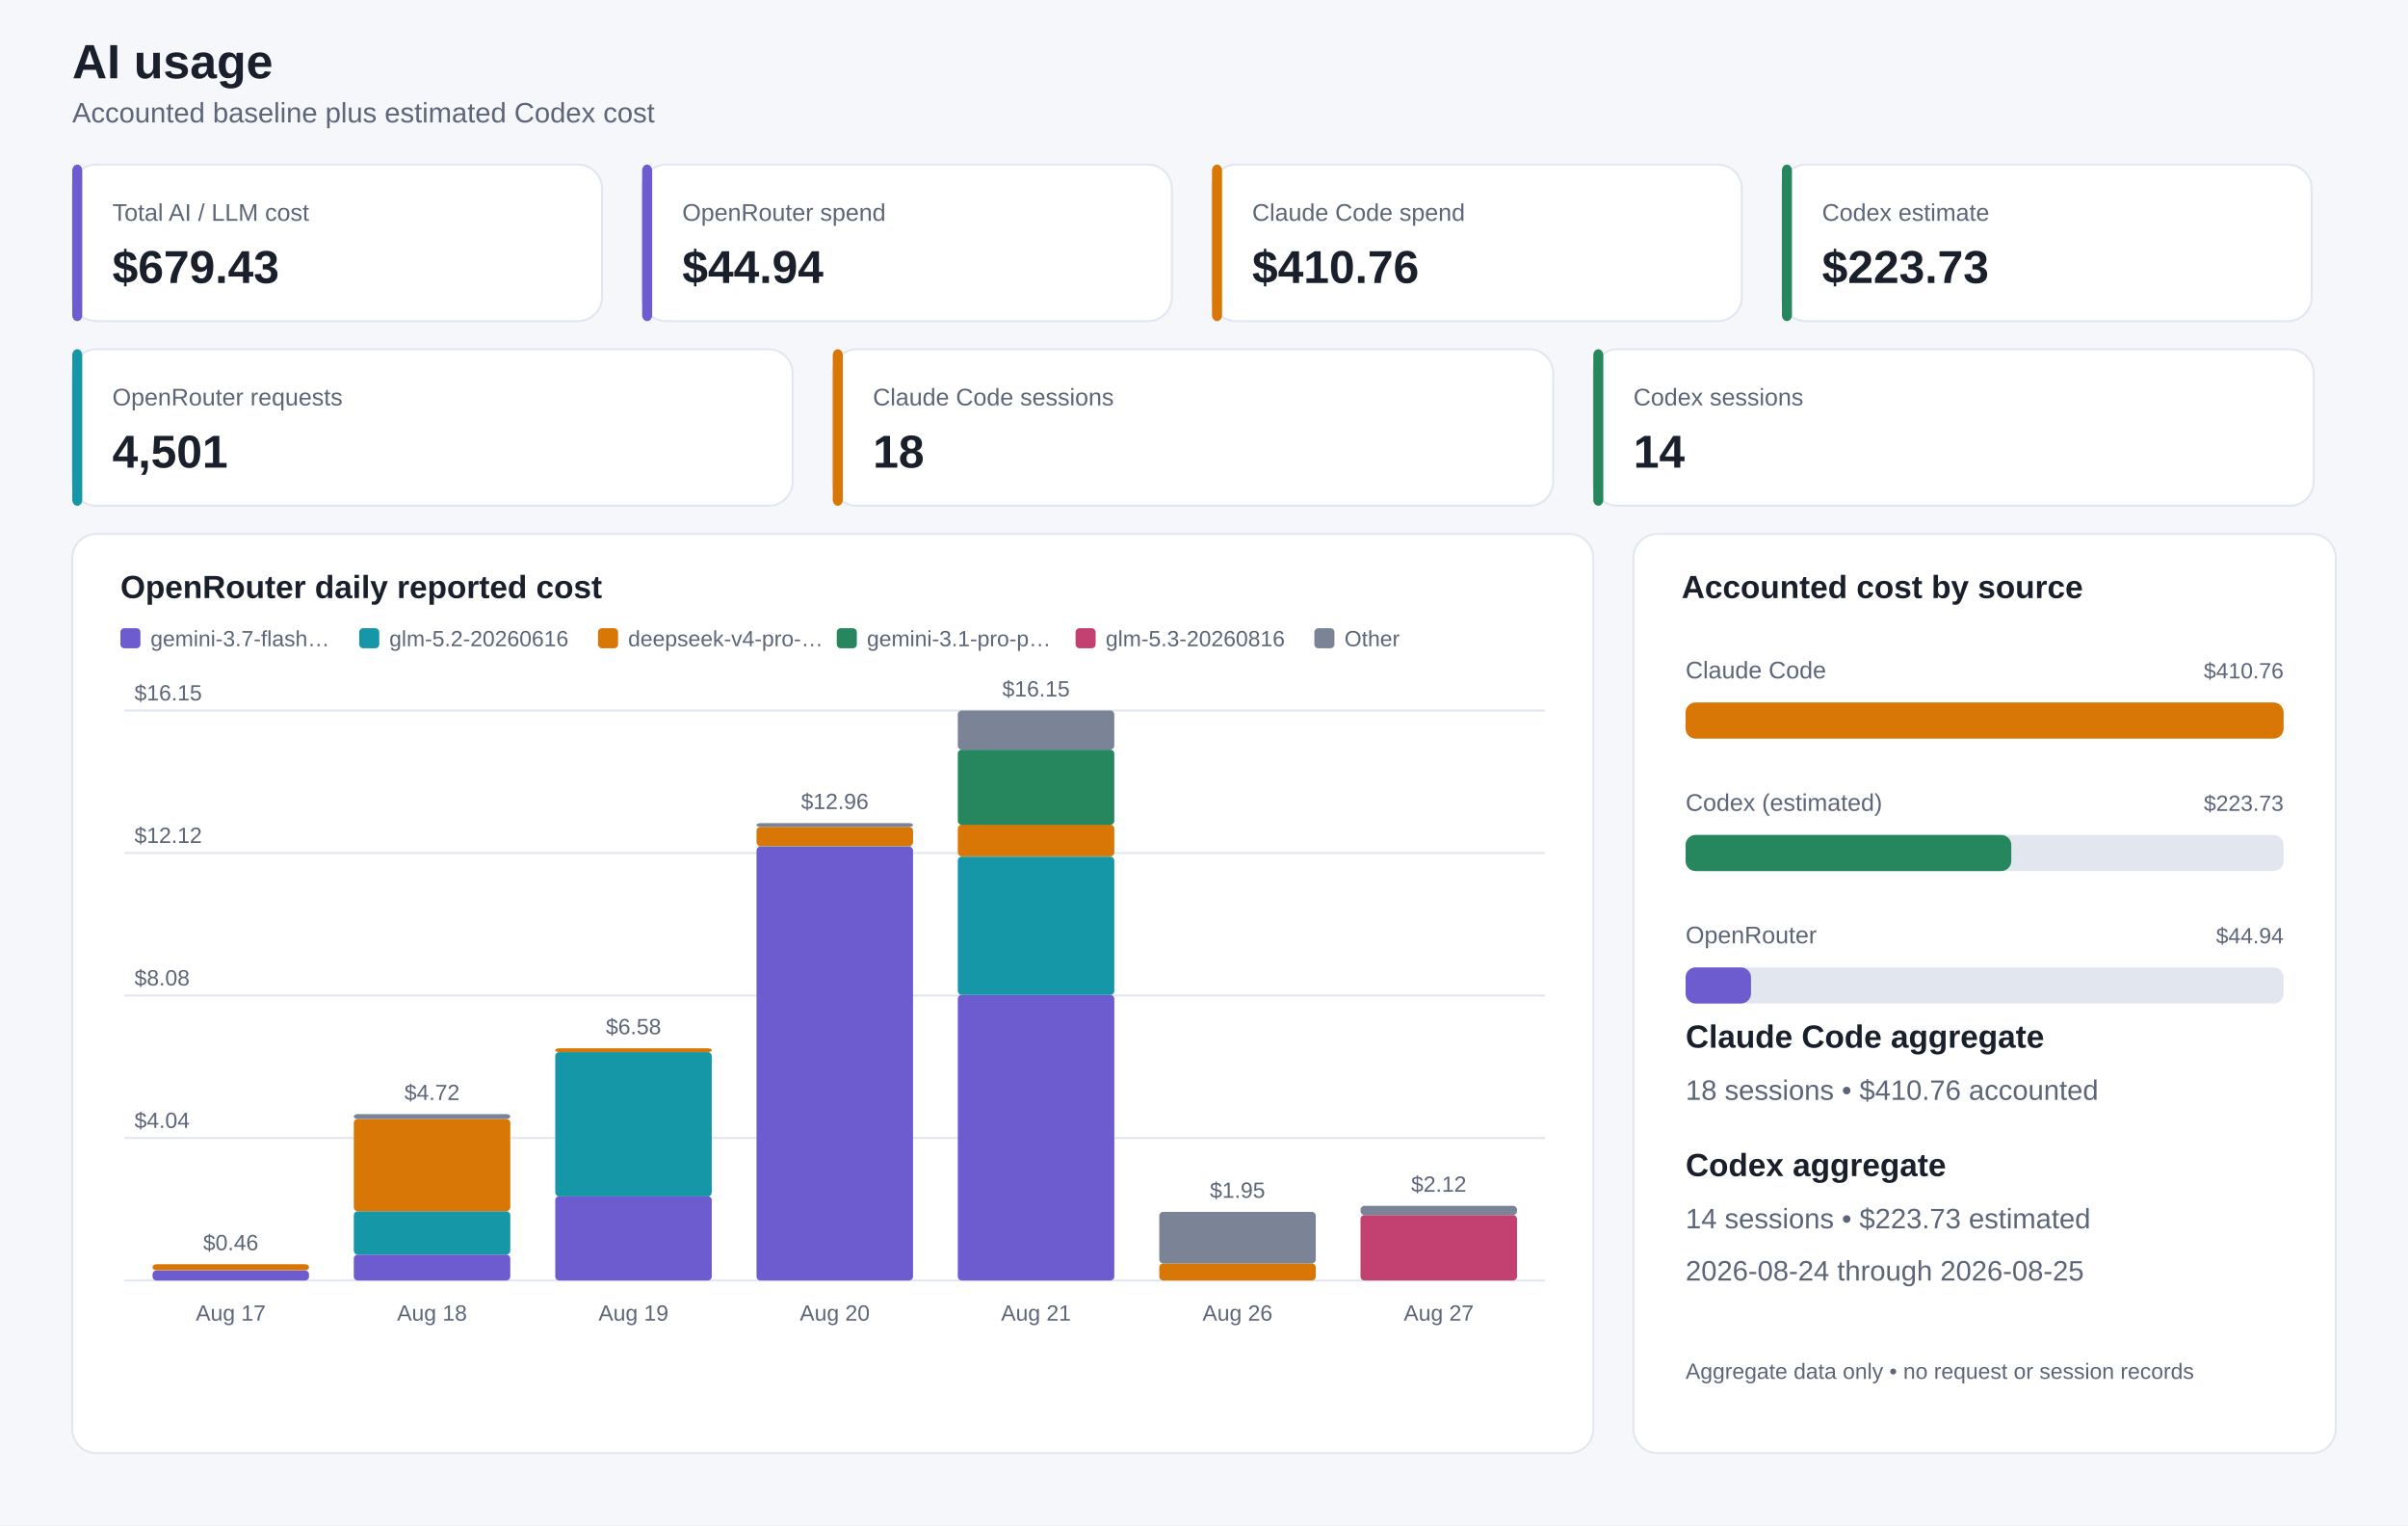
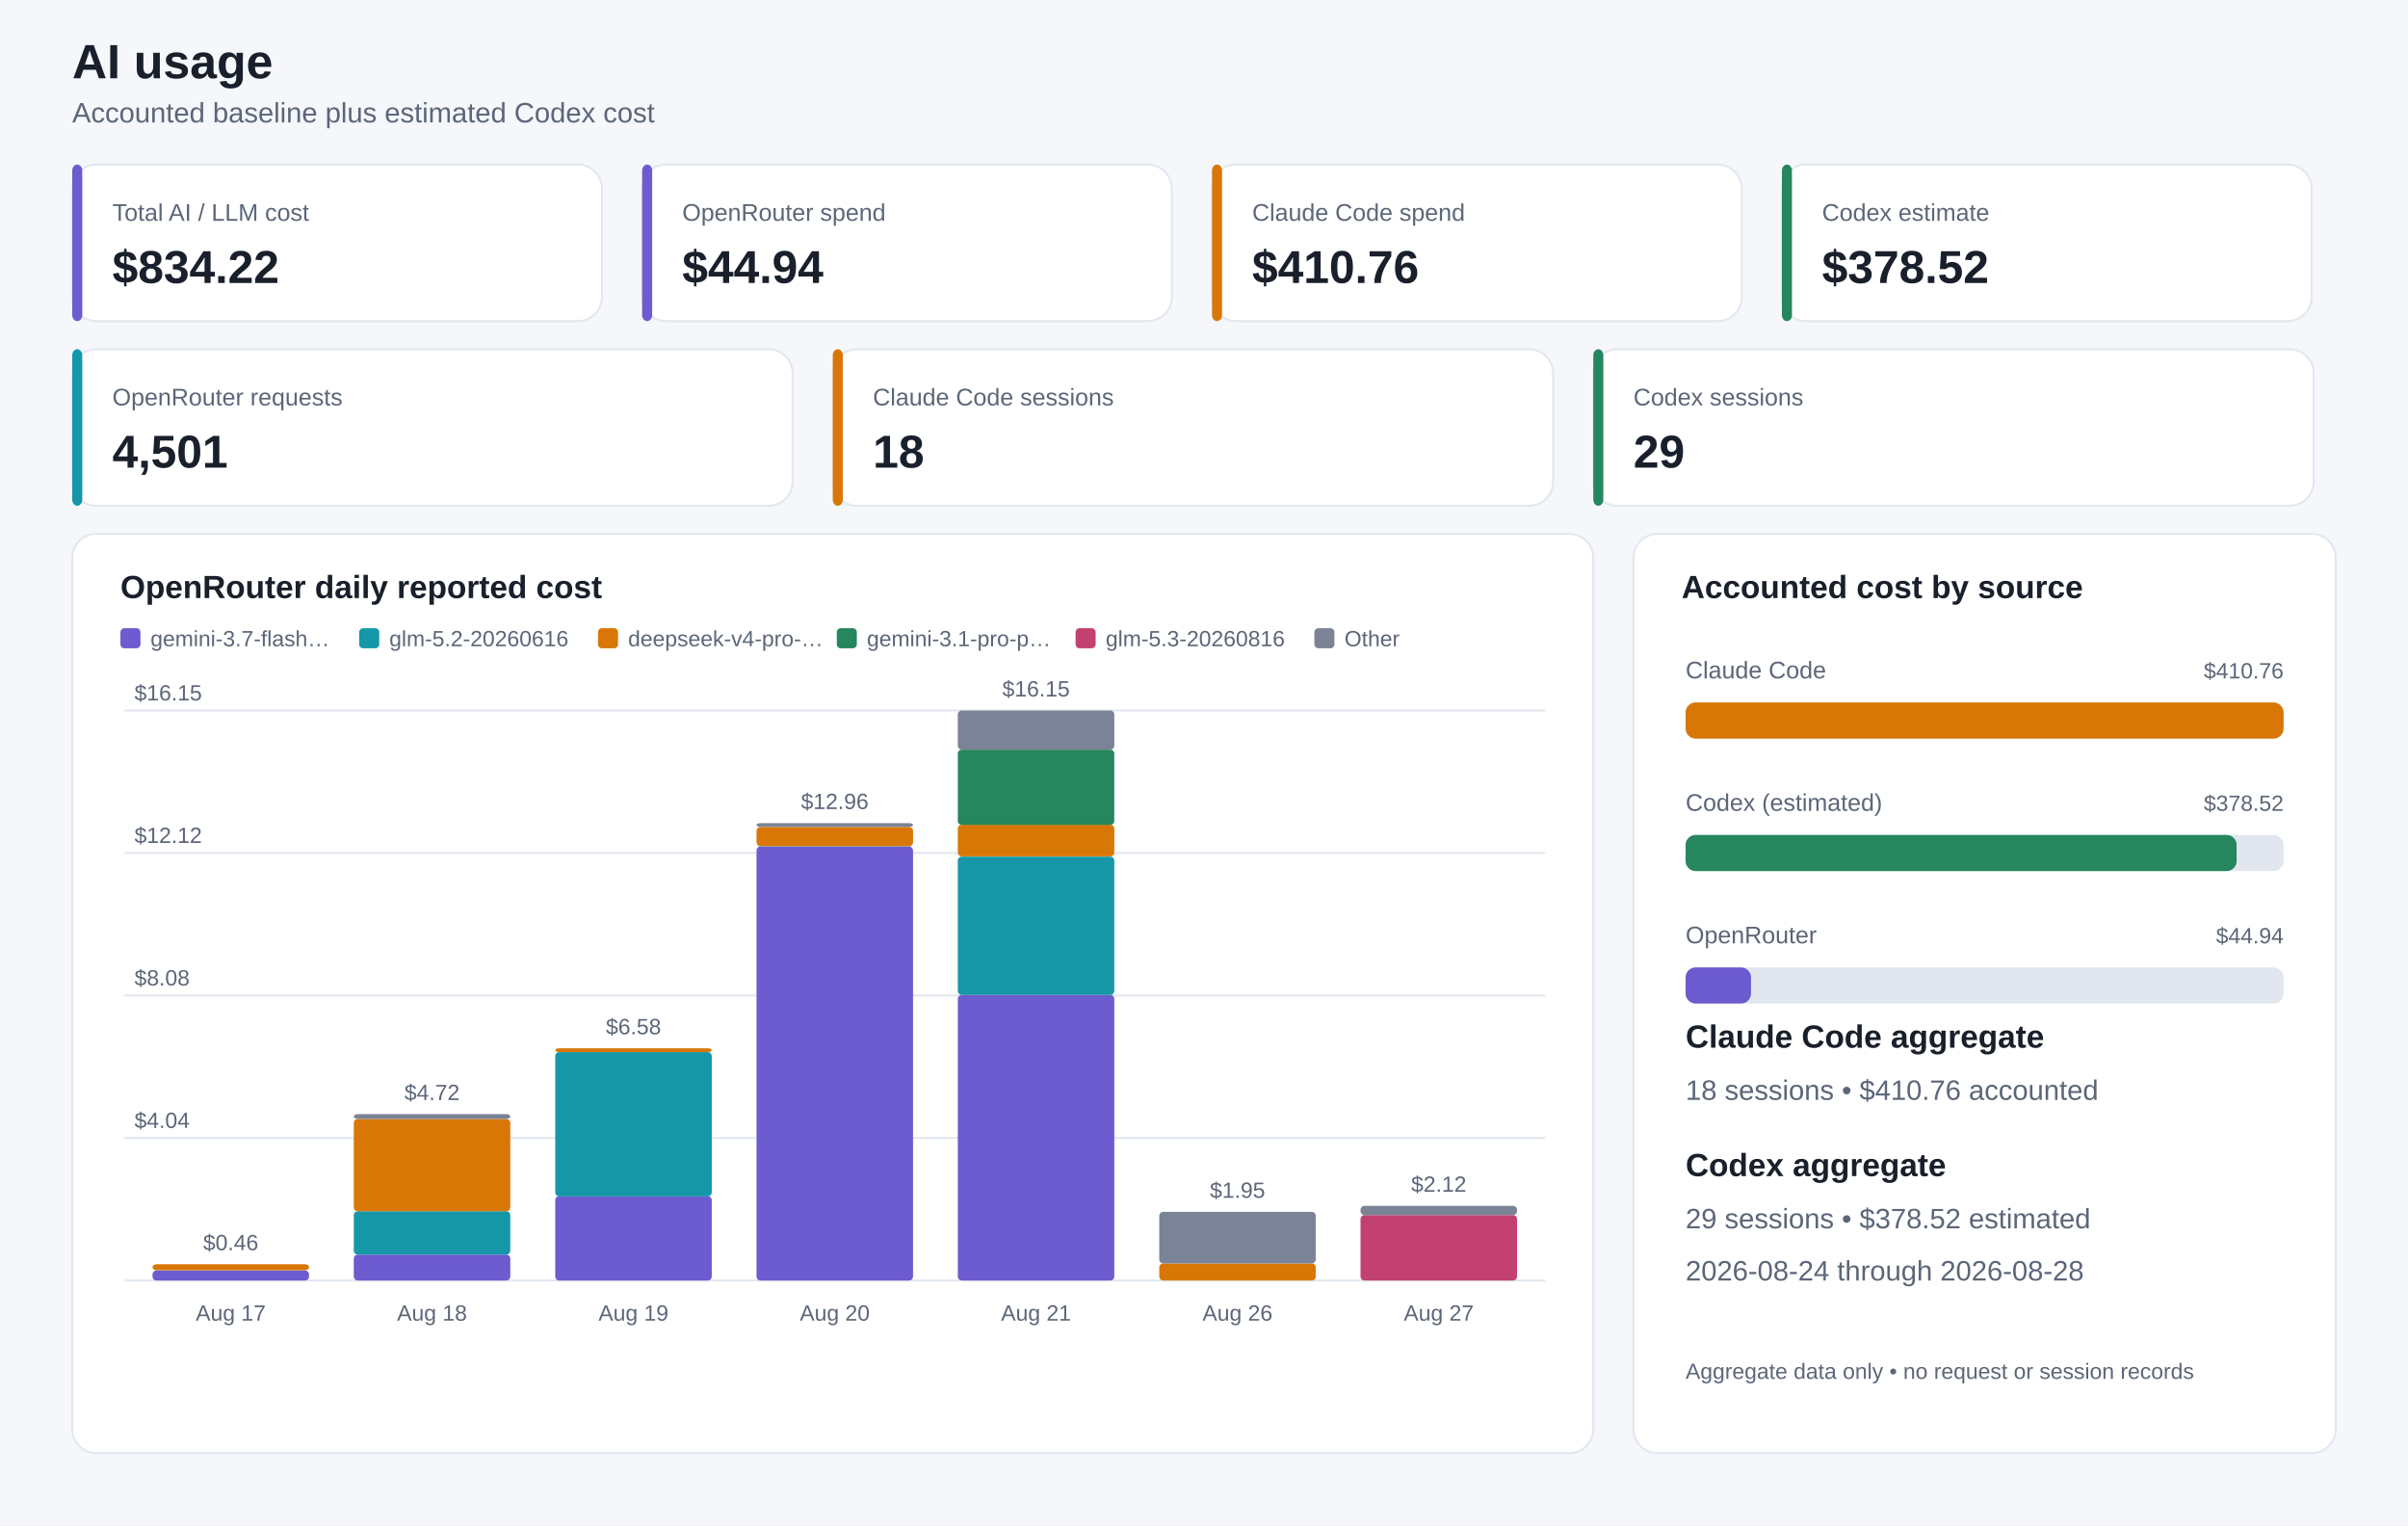
<svg xmlns="http://www.w3.org/2000/svg" viewBox="0 0 1200 760" role="img" aria-label="Aggregated AI usage dashboard">
  <style>text{font-family:Arial,sans-serif}.heading{font-size:24px;font-weight:700;fill:#19202B}.subheading{font-size:14px;fill:#5C6678}.label{font-size:12px;fill:#5C6678}.value{font-size:23px;font-weight:700;fill:#19202B}.section{font-size:16px;font-weight:700;fill:#19202B}.small{font-size:11px;fill:#5C6678}.axis{font-size:11px;fill:#5C6678}.card{fill:#FFFFFF;stroke:#E2E7EF;stroke-width:1}.grid{stroke:#E2E7EF;stroke-width:1}</style>
  <rect x="0.0" y="0.0" width="1200.0" height="760.0" rx="0" class="" fill="#F5F7FB" />
  <text x="36.0" y="39.0" class="heading" text-anchor="start">AI usage</text>
  <text x="36.0" y="61.0" class="subheading" text-anchor="start">Accounted baseline plus estimated Codex cost</text>
  <rect x="36.0" y="82.0" width="264.0" height="78.0" rx="12" class="card" />
  <rect x="36.0" y="82.0" width="5.0" height="78.0" rx="3" class="" fill="#6D5BD0" />
  <text x="56.0" y="110.0" class="label" text-anchor="start">Total AI / LLM cost</text>
-   <text x="56.0" y="141.0" class="value" text-anchor="start">$679.43</text>
+   <text x="56.0" y="141.0" class="value" text-anchor="start">$834.22</text>
  <rect x="320.0" y="82.0" width="264.0" height="78.0" rx="12" class="card" />
  <rect x="320.0" y="82.0" width="5.0" height="78.0" rx="3" class="" fill="#6D5BD0" />
  <text x="340.0" y="110.0" class="label" text-anchor="start">OpenRouter spend</text>
  <text x="340.0" y="141.0" class="value" text-anchor="start">$44.94</text>
  <rect x="604.0" y="82.0" width="264.0" height="78.0" rx="12" class="card" />
  <rect x="604.0" y="82.0" width="5.0" height="78.0" rx="3" class="" fill="#D97706" />
  <text x="624.0" y="110.0" class="label" text-anchor="start">Claude Code spend</text>
  <text x="624.0" y="141.0" class="value" text-anchor="start">$410.76</text>
  <rect x="888.0" y="82.0" width="264.0" height="78.0" rx="12" class="card" />
  <rect x="888.0" y="82.0" width="5.0" height="78.0" rx="3" class="" fill="#26865E" />
  <text x="908.0" y="110.0" class="label" text-anchor="start">Codex estimate</text>
-   <text x="908.0" y="141.0" class="value" text-anchor="start">$223.73</text>
+   <text x="908.0" y="141.0" class="value" text-anchor="start">$378.52</text>
  <rect x="36.0" y="174.0" width="359.0" height="78.0" rx="12" class="card" />
  <rect x="36.0" y="174.0" width="5.0" height="78.0" rx="3" class="" fill="#1597A8" />
  <text x="56.0" y="202.0" class="label" text-anchor="start">OpenRouter requests</text>
  <text x="56.0" y="233.0" class="value" text-anchor="start">4,501</text>
  <rect x="415.0" y="174.0" width="359.0" height="78.0" rx="12" class="card" />
  <rect x="415.0" y="174.0" width="5.0" height="78.0" rx="3" class="" fill="#D97706" />
  <text x="435.0" y="202.0" class="label" text-anchor="start">Claude Code sessions</text>
  <text x="435.0" y="233.0" class="value" text-anchor="start">18</text>
  <rect x="794.0" y="174.0" width="359.0" height="78.0" rx="12" class="card" />
  <rect x="794.0" y="174.0" width="5.0" height="78.0" rx="3" class="" fill="#26865E" />
  <text x="814.0" y="202.0" class="label" text-anchor="start">Codex sessions</text>
-   <text x="814.0" y="233.0" class="value" text-anchor="start">14</text>
+   <text x="814.0" y="233.0" class="value" text-anchor="start">29</text>
  <rect x="36.0" y="266.0" width="758.0" height="458.0" rx="12" class="card" />
  <rect x="814.0" y="266.0" width="350.0" height="458.0" rx="12" class="card" />
  <text x="60.0" y="298.0" class="section" text-anchor="start">OpenRouter daily reported cost</text>
  <text x="838.0" y="298.0" class="section" text-anchor="start">Accounted cost by source</text>
  <rect x="60.0" y="313.0" width="10.0" height="10.0" rx="2" class="" fill="#6D5BD0" />
  <text x="75.0" y="322.0" class="small" text-anchor="start">gemini-3.7-flash…</text>
  <rect x="179.0" y="313.0" width="10.0" height="10.0" rx="2" class="" fill="#1597A8" />
  <text x="194.0" y="322.0" class="small" text-anchor="start">glm-5.2-20260616</text>
  <rect x="298.0" y="313.0" width="10.0" height="10.0" rx="2" class="" fill="#D97706" />
  <text x="313.0" y="322.0" class="small" text-anchor="start">deepseek-v4-pro-…</text>
  <rect x="417.0" y="313.0" width="10.0" height="10.0" rx="2" class="" fill="#26865E" />
  <text x="432.0" y="322.0" class="small" text-anchor="start">gemini-3.1-pro-p…</text>
  <rect x="536.0" y="313.0" width="10.0" height="10.0" rx="2" class="" fill="#C24170" />
  <text x="551.0" y="322.0" class="small" text-anchor="start">glm-5.3-20260816</text>
  <rect x="655.0" y="313.0" width="10.0" height="10.0" rx="2" class="" fill="#7B8496" />
  <text x="670.0" y="322.0" class="small" text-anchor="start">Other</text>
  <line x1="62" y1="354.0" x2="770" y2="354.0" class="grid" />
  <text x="67.0" y="349.0" class="axis" text-anchor="start">$16.15</text>
  <line x1="62" y1="425.0" x2="770" y2="425.0" class="grid" />
  <text x="67.0" y="420.0" class="axis" text-anchor="start">$12.12</text>
  <line x1="62" y1="496.0" x2="770" y2="496.0" class="grid" />
  <text x="67.0" y="491.0" class="axis" text-anchor="start">$8.08</text>
  <line x1="62" y1="567.0" x2="770" y2="567.0" class="grid" />
  <text x="67.0" y="562.0" class="axis" text-anchor="start">$4.04</text>
  <line x1="62" y1="638.0" x2="770" y2="638.0" class="grid" />
  <rect x="76.0" y="633.0" width="78.0" height="5.0" rx="2" class="" fill="#6D5BD0" />
  <rect x="76.0" y="629.9" width="78.0" height="3.0" rx="2" class="" fill="#D97706" />
  <text x="115.0" y="658.0" class="axis" text-anchor="middle">Aug 17</text>
  <text x="115.0" y="622.9" class="small" text-anchor="middle">$0.46</text>
  <rect x="176.3" y="625.1" width="78.0" height="12.9" rx="2" class="" fill="#6D5BD0" />
  <rect x="176.3" y="603.5" width="78.0" height="21.6" rx="2" class="" fill="#1597A8" />
  <rect x="176.3" y="557.5" width="78.0" height="46.0" rx="2" class="" fill="#D97706" />
  <rect x="176.3" y="555.1" width="78.0" height="2.4" rx="2" class="" fill="#7B8496" />
  <text x="215.3" y="658.0" class="axis" text-anchor="middle">Aug 18</text>
  <text x="215.3" y="548.1" class="small" text-anchor="middle">$4.72</text>
  <rect x="276.7" y="596.0" width="78.0" height="42.0" rx="2" class="" fill="#6D5BD0" />
  <rect x="276.7" y="524.2" width="78.0" height="71.9" rx="2" class="" fill="#1597A8" />
  <rect x="276.7" y="522.3" width="78.0" height="1.9" rx="2" class="" fill="#D97706" />
  <text x="315.7" y="658.0" class="axis" text-anchor="middle">Aug 19</text>
  <text x="315.7" y="515.3" class="small" text-anchor="middle">$6.58</text>
  <rect x="377.0" y="421.8" width="78.0" height="216.2" rx="2" class="" fill="#6D5BD0" />
  <rect x="377.0" y="421.6" width="78.0" height="0.2" rx="2" class="" fill="#1597A8" />
  <rect x="377.0" y="412.0" width="78.0" height="9.6" rx="2" class="" fill="#D97706" />
  <rect x="377.0" y="410.1" width="78.0" height="1.9" rx="2" class="" fill="#7B8496" />
  <text x="416.0" y="658.0" class="axis" text-anchor="middle">Aug 20</text>
  <text x="416.0" y="403.1" class="small" text-anchor="middle">$12.96</text>
  <rect x="477.3" y="495.7" width="78.0" height="142.3" rx="2" class="" fill="#6D5BD0" />
  <rect x="477.3" y="426.8" width="78.0" height="68.9" rx="2" class="" fill="#1597A8" />
  <rect x="477.3" y="410.9" width="78.0" height="15.8" rx="2" class="" fill="#D97706" />
  <rect x="477.3" y="373.5" width="78.0" height="37.5" rx="2" class="" fill="#26865E" />
  <rect x="477.3" y="354.0" width="78.0" height="19.5" rx="2" class="" fill="#7B8496" />
  <text x="516.3" y="658.0" class="axis" text-anchor="middle">Aug 21</text>
  <text x="516.3" y="347.0" class="small" text-anchor="middle">$16.15</text>
  <rect x="577.7" y="629.5" width="78.0" height="8.5" rx="2" class="" fill="#D97706" />
  <rect x="577.7" y="603.8" width="78.0" height="25.7" rx="2" class="" fill="#7B8496" />
  <text x="616.7" y="658.0" class="axis" text-anchor="middle">Aug 26</text>
  <text x="616.7" y="596.8" class="small" text-anchor="middle">$1.95</text>
  <rect x="678.0" y="605.4" width="78.0" height="32.6" rx="2" class="" fill="#C24170" />
  <rect x="678.0" y="600.8" width="78.0" height="4.6" rx="2" class="" fill="#7B8496" />
  <text x="717.0" y="658.0" class="axis" text-anchor="middle">Aug 27</text>
  <text x="717.0" y="593.8" class="small" text-anchor="middle">$2.12</text>
  <text x="840.0" y="338.0" class="label" text-anchor="start">Claude Code</text>
  <text x="1138.0" y="338.0" class="small" text-anchor="end">$410.76</text>
  <rect x="840.0" y="350.0" width="298.0" height="18.0" rx="5" class="" fill="#E2E7EF" />
  <rect x="840.0" y="350.0" width="298.0" height="18.0" rx="5" class="" fill="#D97706" />
  <text x="840.0" y="404.0" class="label" text-anchor="start">Codex (estimated)</text>
-   <text x="1138.0" y="404.0" class="small" text-anchor="end">$223.73</text>
+   <text x="1138.0" y="404.0" class="small" text-anchor="end">$378.52</text>
  <rect x="840.0" y="416.0" width="298.0" height="18.0" rx="5" class="" fill="#E2E7EF" />
-   <rect x="840.0" y="416.0" width="162.3" height="18.0" rx="5" class="" fill="#26865E" />
+   <rect x="840.0" y="416.0" width="274.6" height="18.0" rx="5" class="" fill="#26865E" />
  <text x="840.0" y="470.0" class="label" text-anchor="start">OpenRouter</text>
  <text x="1138.0" y="470.0" class="small" text-anchor="end">$44.94</text>
  <rect x="840.0" y="482.0" width="298.0" height="18.0" rx="5" class="" fill="#E2E7EF" />
  <rect x="840.0" y="482.0" width="32.6" height="18.0" rx="5" class="" fill="#6D5BD0" />
  <text x="840.0" y="522.0" class="section" text-anchor="start">Claude Code aggregate</text>
  <text x="840.0" y="548.0" class="subheading" text-anchor="start">18 sessions • $410.76 accounted</text>
  <text x="840.0" y="586.0" class="section" text-anchor="start">Codex aggregate</text>
-   <text x="840.0" y="612.0" class="subheading" text-anchor="start">14 sessions • $223.73 estimated</text>
-   <text x="840.0" y="638.0" class="subheading" text-anchor="start">2026-08-24 through 2026-08-25</text>
+   <text x="840.0" y="612.0" class="subheading" text-anchor="start">29 sessions • $378.52 estimated</text>
+   <text x="840.0" y="638.0" class="subheading" text-anchor="start">2026-08-24 through 2026-08-28</text>
  <text x="840.0" y="687.0" class="small" text-anchor="start">Aggregate data only • no request or session records</text>
</svg>
